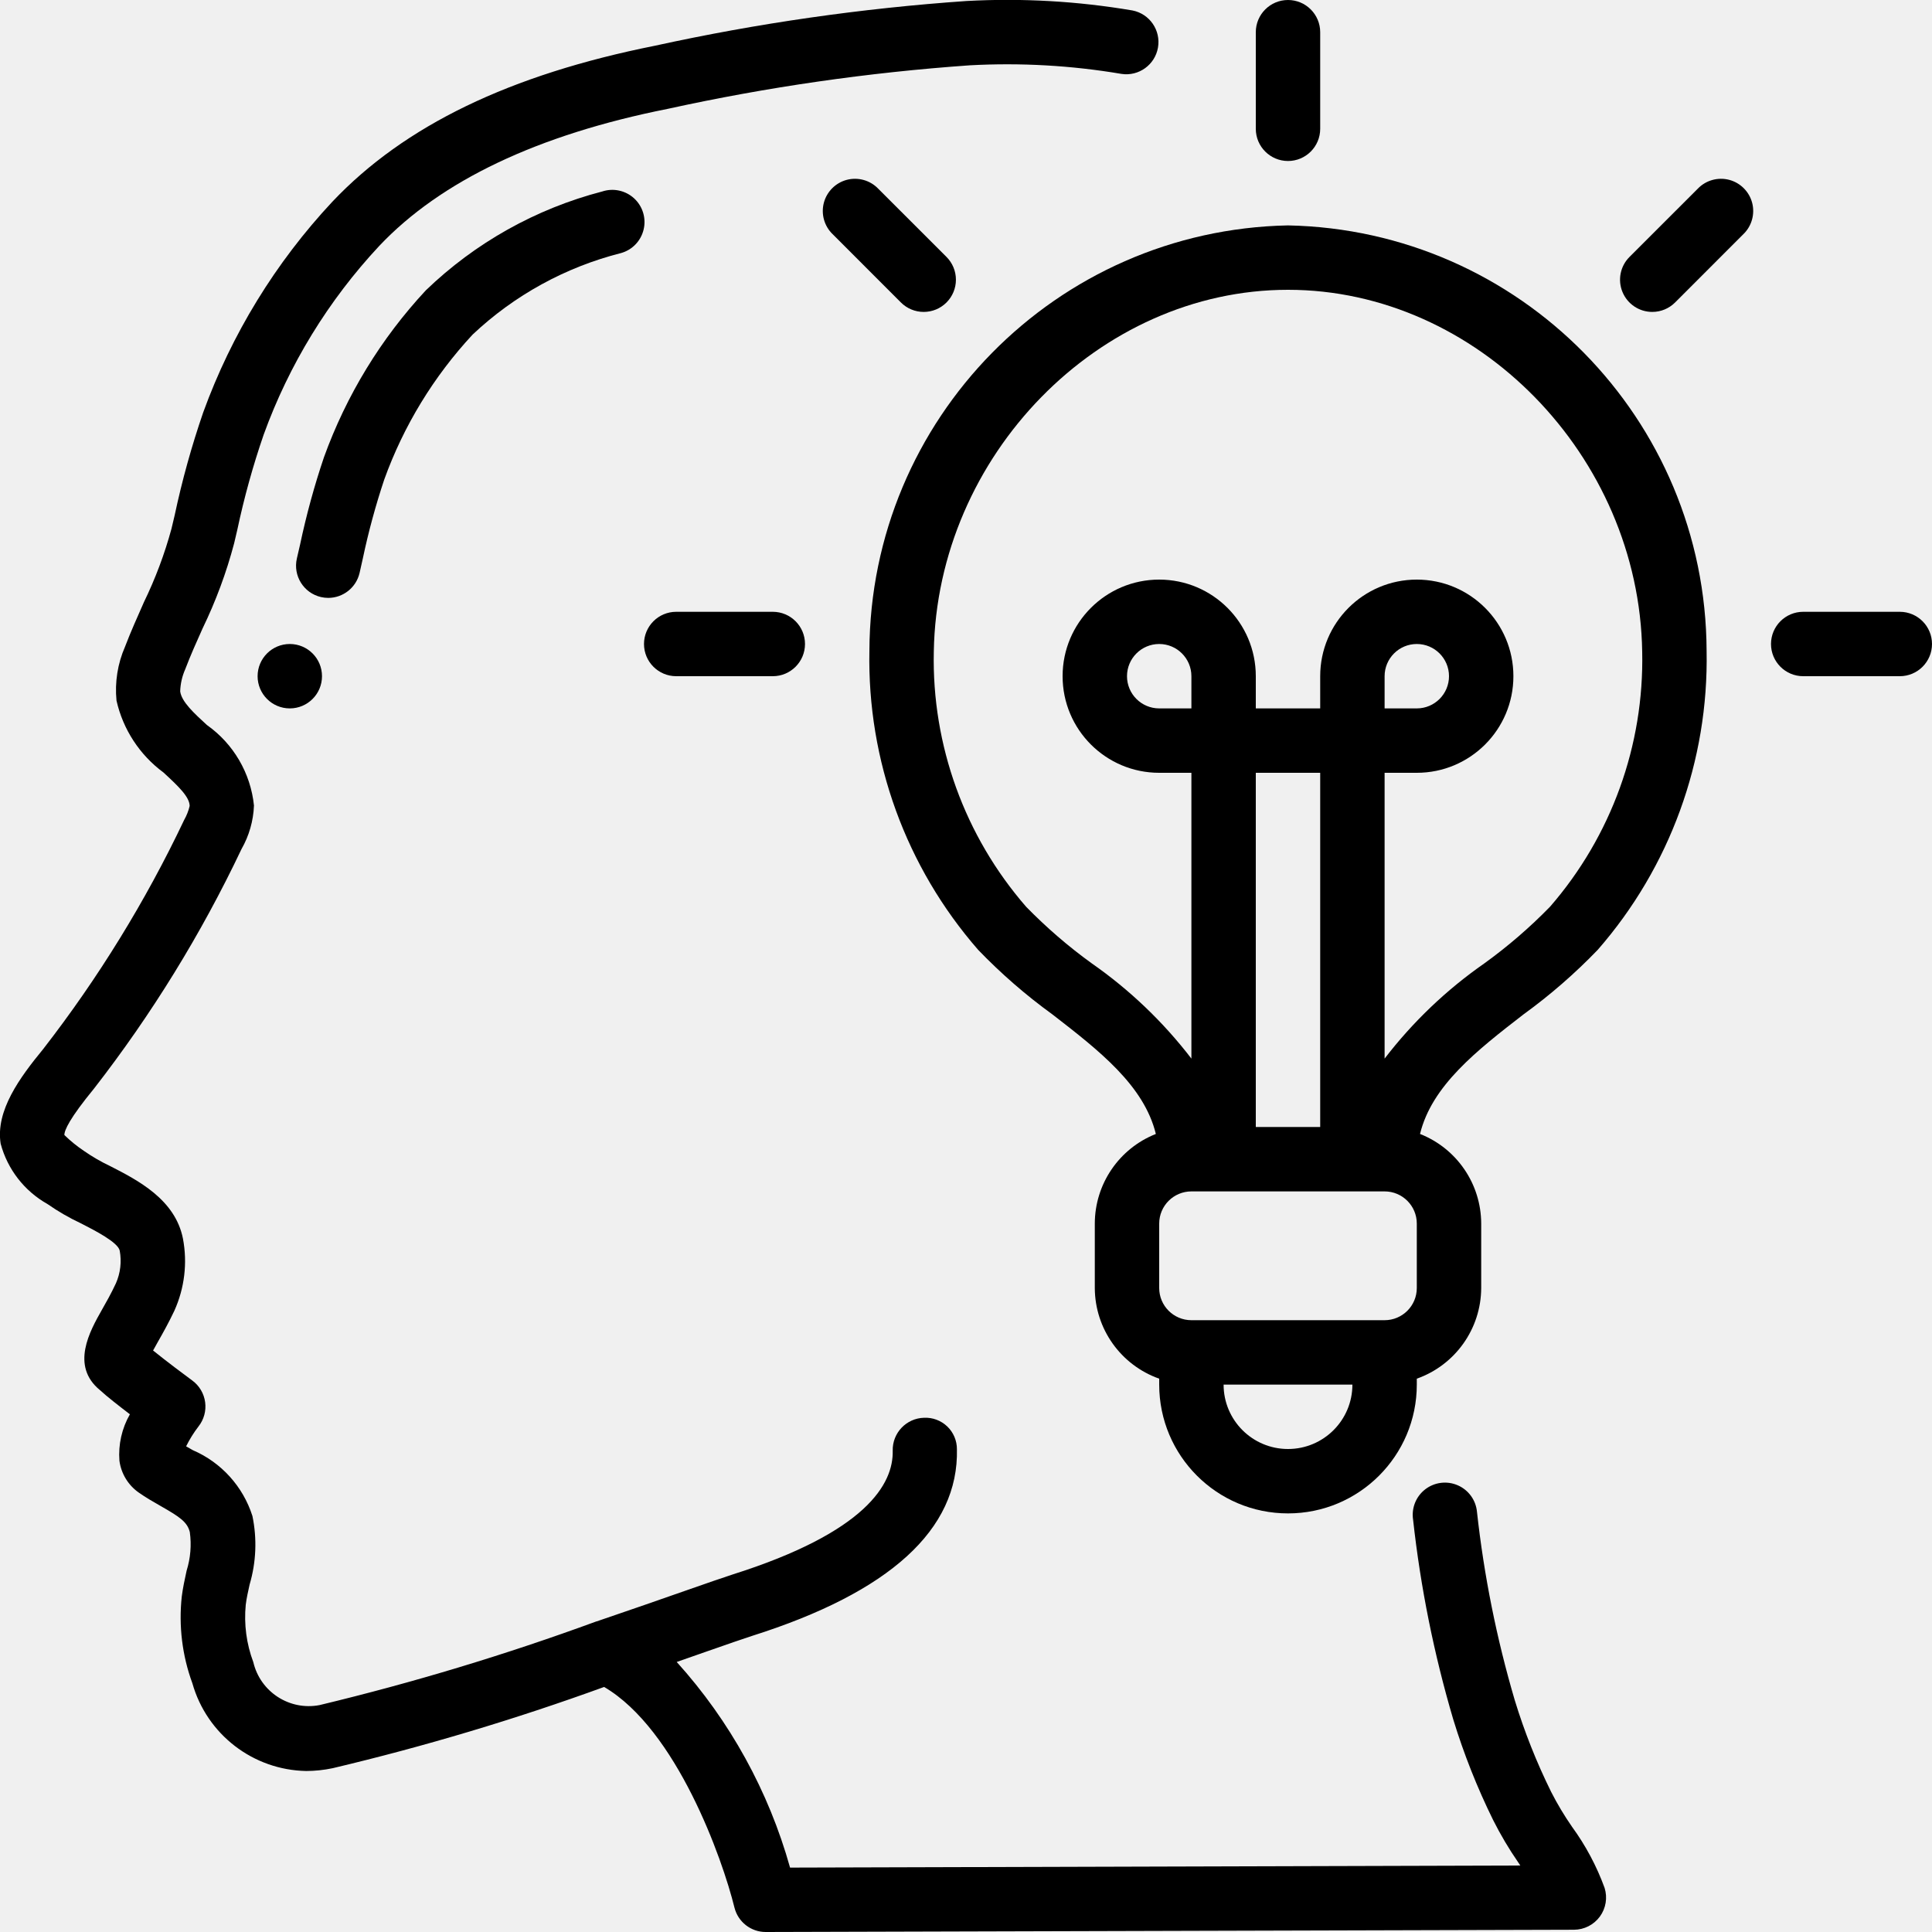
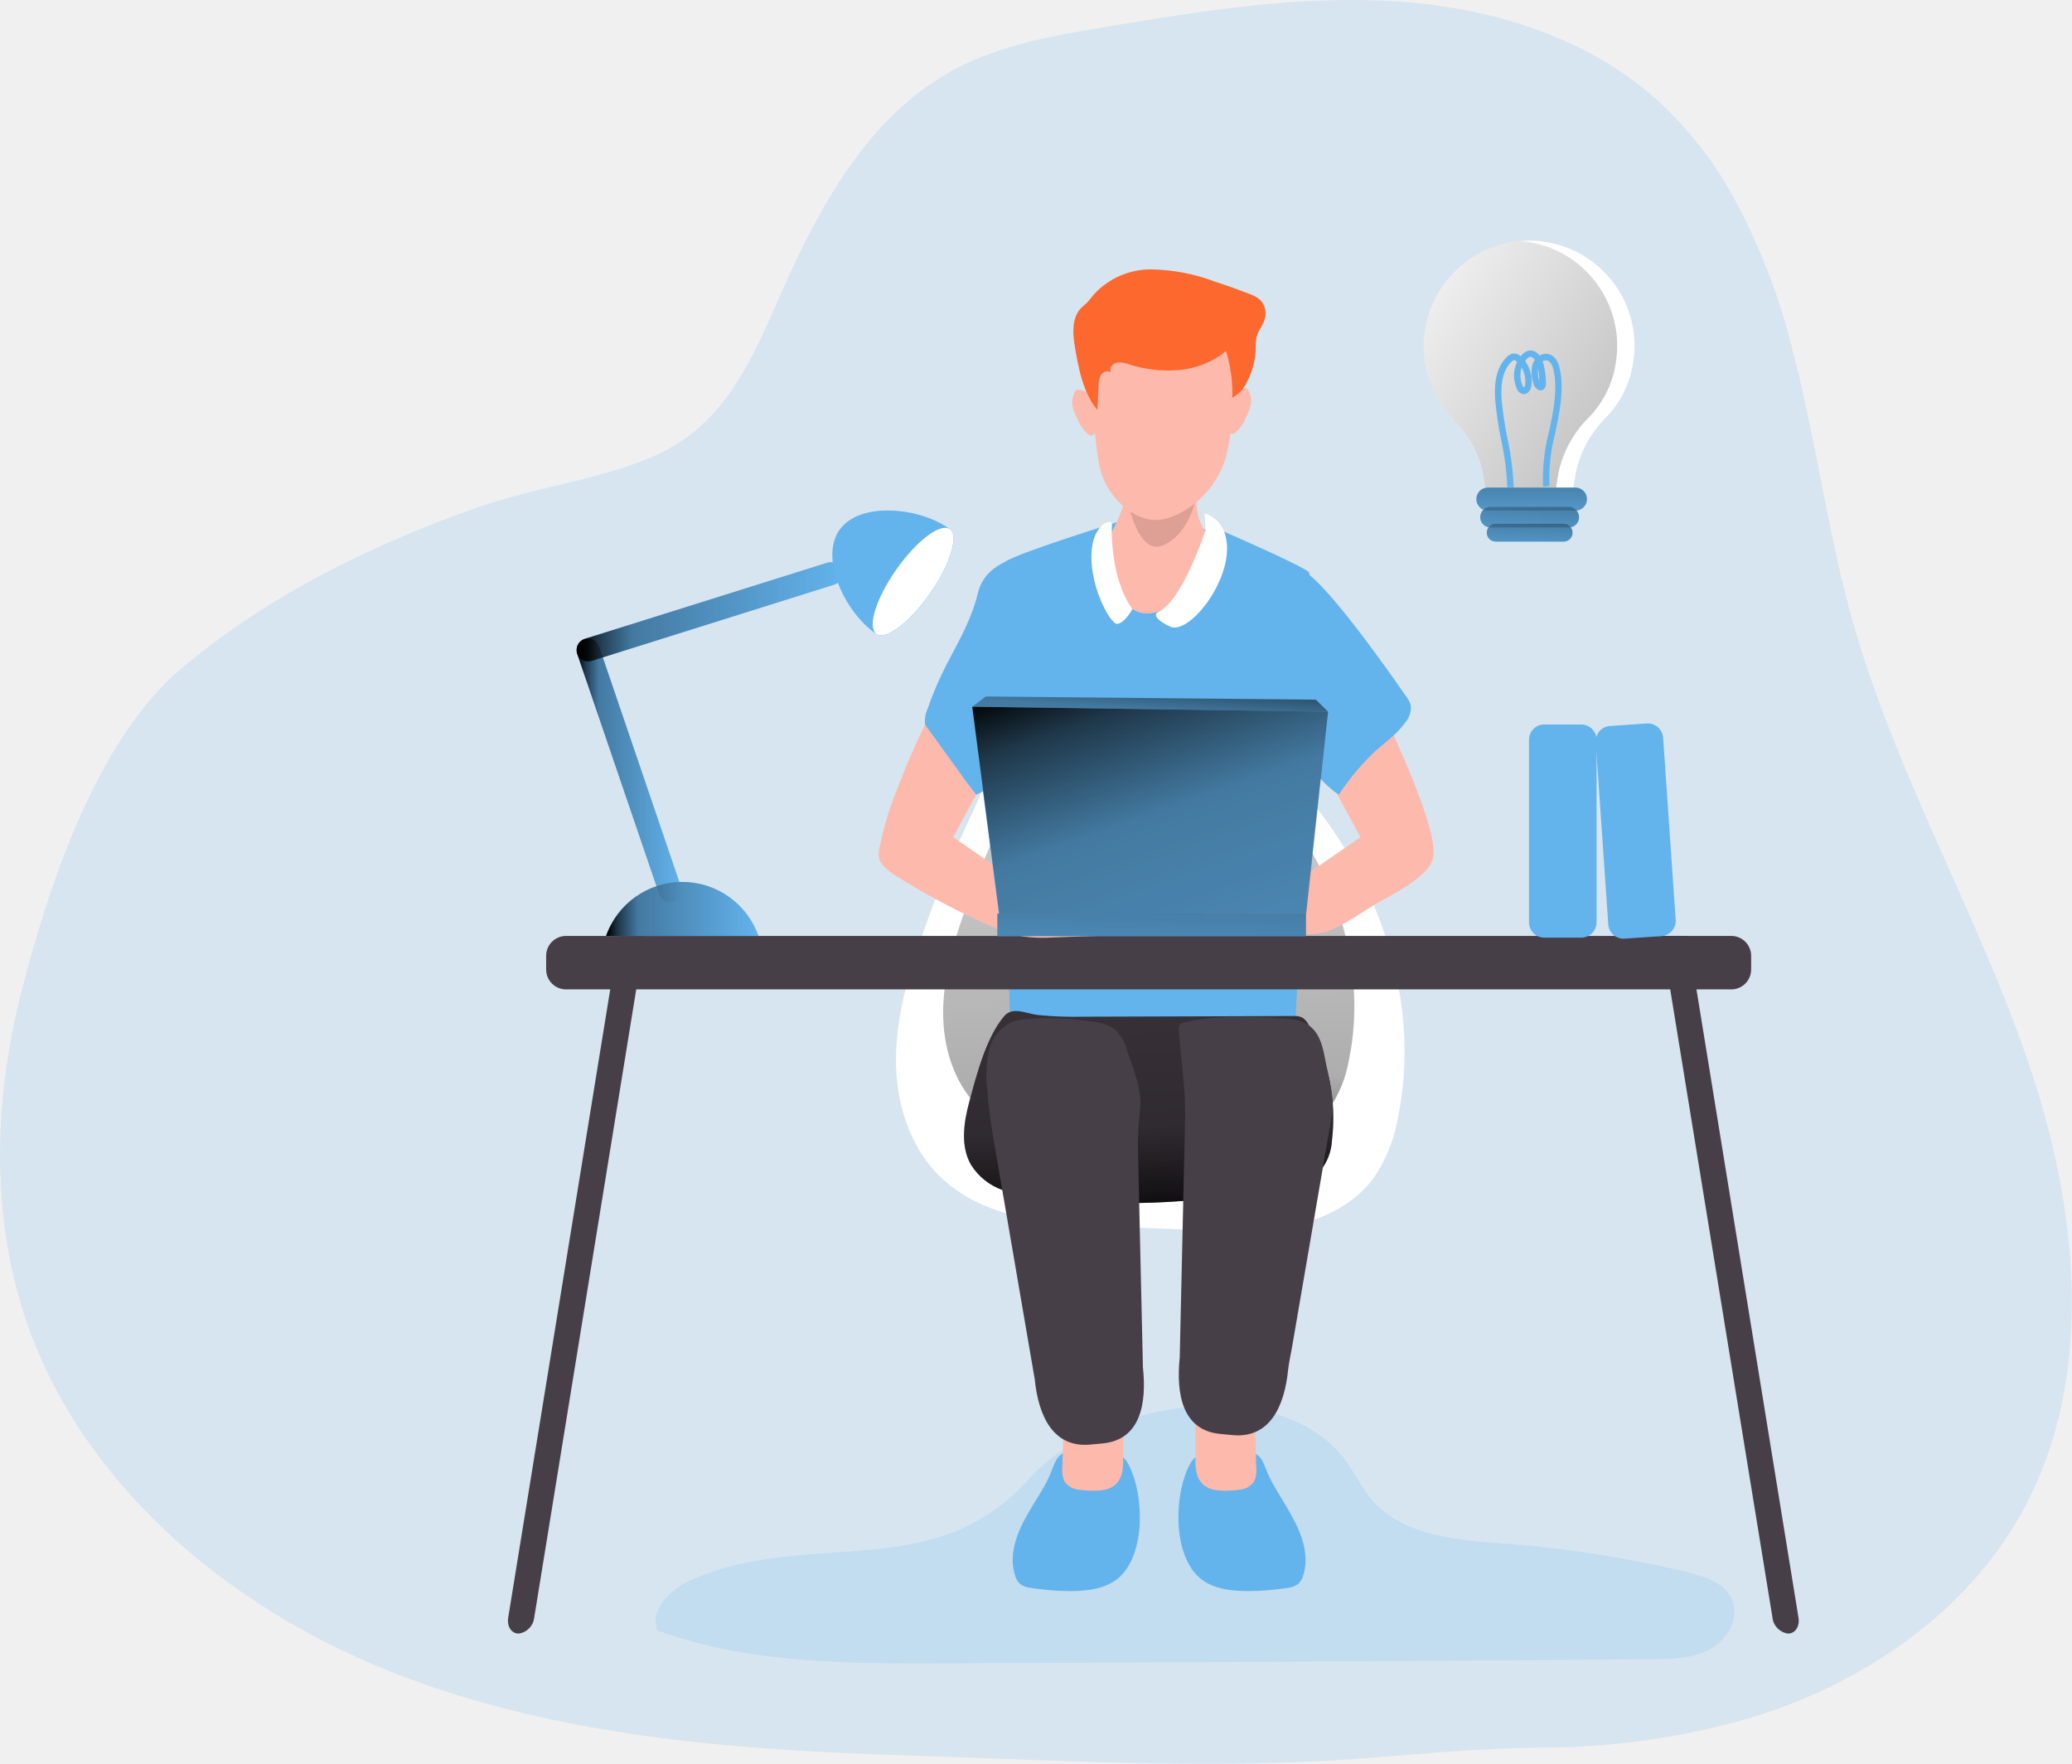
- <svg xmlns="http://www.w3.org/2000/svg" width="512" height="512" viewBox="0 0 60 60" version="1.1">
-   <defs />
-   <g id="Page-1" stroke="none" stroke-width="1" fill="none" fill-rule="evenodd">
-     <g id="010---Idea" transform="translate(-1, -1)" fill="currentColor" fill-rule="nonzero">
-       <path d="M2.472,38.391 C2.801,38.62 3.148,38.821 3.511,38.991 C3.943,39.212 4.667,39.582 4.718,39.841 C4.781,40.183 4.74,40.536 4.6,40.854 C4.451,41.174 4.295,41.449 4.16,41.686 C3.794,42.333 3.181,43.417 4.105,44.172 C4.321,44.372 4.694,44.661 5.034,44.922 C4.784,45.36 4.67,45.862 4.709,46.365 C4.762,46.761 4.977,47.117 5.302,47.348 C5.524,47.505 5.761,47.641 5.995,47.774 C6.586,48.111 6.817,48.268 6.895,48.581 C6.951,48.983 6.916,49.393 6.795,49.781 C6.736,50.048 6.679,50.316 6.645,50.581 C6.546,51.492 6.658,52.414 6.974,53.275 C7.424,54.864 8.86,55.97 10.511,56 C10.787,55.999 11.061,55.97 11.331,55.913 C14.188,55.236 17.003,54.393 19.762,53.39 C22.015,54.712 23.438,58.732 23.809,60.241 C23.92,60.687 24.32,61 24.78,61 L49.88,60.93 C50.198,60.929 50.497,60.777 50.685,60.521 C50.873,60.264 50.927,59.933 50.832,59.63 C50.585,58.952 50.244,58.313 49.819,57.73 C49.579,57.384 49.363,57.023 49.172,56.648 C48.719,55.732 48.342,54.781 48.043,53.804 C47.48,51.892 47.087,49.935 46.869,47.954 C46.836,47.59 46.608,47.274 46.274,47.128 C45.939,46.981 45.552,47.029 45.262,47.252 C44.973,47.475 44.829,47.837 44.885,48.198 C45.116,50.298 45.534,52.372 46.132,54.398 C46.461,55.473 46.876,56.52 47.373,57.528 C47.601,57.981 47.86,58.418 48.148,58.835 L48.215,58.935 L25.536,59 C24.872,56.628 23.667,54.442 22.016,52.614 L22.916,52.299 C23.586,52.065 24.091,51.889 24.35,51.806 C28.634,50.451 30.776,48.5 30.718,46.006 C30.719,45.74 30.61,45.484 30.418,45.3 C30.226,45.116 29.966,45.018 29.7,45.03 C29.148,45.043 28.711,45.501 28.724,46.053 C28.748,47.082 27.905,48.583 23.748,49.898 C23.477,49.985 22.955,50.167 22.262,50.409 C21.519,50.669 20.574,50.999 19.532,51.353 L19.525,51.353 C16.711,52.385 13.839,53.253 10.925,53.953 C9.992,54.133 9.084,53.544 8.867,52.62 C8.653,52.051 8.573,51.441 8.632,50.836 C8.658,50.626 8.706,50.418 8.752,50.209 C8.956,49.517 8.986,48.786 8.839,48.08 C8.547,47.163 7.872,46.417 6.988,46.036 L6.78,45.917 C6.888,45.699 7.017,45.492 7.165,45.299 C7.333,45.086 7.407,44.815 7.371,44.547 C7.335,44.278 7.192,44.036 6.974,43.875 C6.734,43.699 6.168,43.275 5.754,42.941 C5.802,42.854 5.854,42.758 5.904,42.671 C6.061,42.396 6.24,42.076 6.415,41.706 C6.731,41.005 6.825,40.224 6.682,39.468 C6.442,38.248 5.274,37.65 4.421,37.214 C4.134,37.078 3.859,36.919 3.599,36.737 C3.385,36.593 3.184,36.43 2.999,36.249 C2.999,36.098 3.161,35.732 3.923,34.803 C5.714,32.498 7.249,30.006 8.5,27.369 C8.736,26.956 8.869,26.492 8.887,26.016 C8.784,25.011 8.251,24.099 7.426,23.516 C7.021,23.145 6.64,22.795 6.596,22.472 C6.603,22.235 6.656,22.002 6.752,21.785 C6.915,21.356 7.103,20.936 7.292,20.515 C7.702,19.669 8.03,18.786 8.27,17.878 L8.37,17.452 C8.582,16.452 8.855,15.466 9.188,14.5 C9.976,12.324 11.197,10.331 12.776,8.639 C14.689,6.615 17.7,5.183 21.74,4.38 C24.83,3.702 27.966,3.25 31.122,3.028 C32.696,2.943 34.275,3.032 35.829,3.295 C36.366,3.376 36.87,3.012 36.962,2.477 C37.055,1.942 36.704,1.43 36.171,1.325 C34.47,1.036 32.741,0.937 31.018,1.031 C27.764,1.257 24.531,1.721 21.345,2.419 C16.836,3.319 13.559,4.9 11.322,7.264 C9.557,9.152 8.193,11.378 7.311,13.807 C6.951,14.852 6.655,15.919 6.425,17 L6.325,17.422 C6.112,18.206 5.825,18.969 5.47,19.7 C5.27,20.156 5.062,20.612 4.883,21.084 C4.653,21.61 4.562,22.186 4.618,22.757 C4.82,23.652 5.337,24.445 6.076,24.99 C6.565,25.439 6.886,25.755 6.89,26.03 C6.854,26.182 6.796,26.329 6.719,26.465 C5.521,28.989 4.052,31.375 2.339,33.582 C1.616,34.463 0.859,35.49 1.02,36.517 C1.232,37.312 1.755,37.987 2.472,38.391 Z" id="Shape" />
-       <path d="M12.167,18.793 L12.267,18.348 C12.442,17.517 12.665,16.696 12.934,15.89 C13.536,14.221 14.47,12.69 15.678,11.39 C16.974,10.168 18.56,9.297 20.287,8.859 C20.636,8.761 20.904,8.482 20.988,8.129 C21.073,7.777 20.96,7.407 20.694,7.161 C20.427,6.916 20.049,6.833 19.705,6.946 C17.644,7.482 15.757,8.539 14.224,10.017 C12.831,11.514 11.756,13.277 11.061,15.2 C10.761,16.088 10.514,16.992 10.32,17.909 L10.22,18.342 C10.095,18.88 10.43,19.417 10.967,19.542 C11.041,19.559 11.118,19.568 11.194,19.568 C11.659,19.567 12.062,19.246 12.167,18.793 Z" id="Shape" />
-       <circle id="Oval" cx="10" cy="22" r="1" />
-       <path d="M28,21.21 C27.932,24.619 29.136,27.931 31.379,30.5 C32.085,31.233 32.855,31.903 33.679,32.5 C35.142,33.631 36.528,34.712 36.896,36.216 C35.754,36.668 35.002,37.771 35,39 L35,41 C35.005,42.267 35.806,43.394 37,43.816 L37,44 C37,46.209 38.791,48 41,48 C43.209,48 45,46.209 45,44 L45,43.816 C46.194,43.394 46.995,42.267 47,41 L47,39 C46.997,37.77 46.244,36.667 45.1,36.216 C45.467,34.716 46.854,33.631 48.317,32.5 C49.141,31.903 49.911,31.233 50.617,30.5 C52.861,27.932 54.067,24.62 54,21.21 C53.972,14.007 48.201,8.143 41,8 C33.799,8.143 28.028,14.007 28,21.21 Z M38,23 L37,23 C36.448,23 36,22.552 36,22 C36,21.448 36.448,21 37,21 C37.552,21 38,21.448 38,22 L38,23 Z M42,36 L40,36 L40,25 L42,25 L42,36 Z M41,46 C39.895,46 39,45.105 39,44 L43,44 C43,45.105 42.105,46 41,46 Z M45,41 C45,41.552 44.552,42 44,42 L38,42 C37.448,42 37,41.552 37,41 L37,39 C37,38.448 37.448,38 38,38 L44,38 C44.552,38 45,38.448 45,39 L45,41 Z M52,21.241 C52.062,24.145 51.042,26.967 49.137,29.16 C48.51,29.803 47.828,30.391 47.1,30.917 C45.921,31.738 44.875,32.736 44,33.876 L44,25 L45,25 C46.657,25 48,23.657 48,22 C48,20.343 46.657,19 45,19 C43.343,19 42,20.343 42,22 L42,23 L40,23 L40,22 C40,20.343 38.657,19 37,19 C35.343,19 34,20.343 34,22 C34,23.657 35.343,25 37,25 L38,25 L38,33.876 C37.126,32.737 36.082,31.739 34.905,30.918 C34.176,30.392 33.495,29.803 32.867,29.16 C30.96,26.968 29.938,24.145 30,21.241 C30.1,15.147 35.132,10 41,10 C46.868,10 51.905,15.147 52,21.241 Z M44,23 L44,22 C44,21.448 44.448,21 45,21 C45.552,21 46,21.448 46,22 C46,22.552 45.552,23 45,23 L44,23 Z" id="Shape" />
-       <path d="M57,22 L60,22 C60.552,22 61,21.552 61,21 C61,20.448 60.552,20 60,20 L57,20 C56.448,20 56,20.448 56,21 C56,21.552 56.448,22 57,22 Z" id="Shape" />
-       <path d="M52.313,10.687 C52.579,10.687 52.833,10.582 53.021,10.394 L55.142,8.272 C55.402,8.021 55.506,7.649 55.415,7.299 C55.323,6.95 55.05,6.677 54.701,6.585 C54.351,6.494 53.979,6.598 53.728,6.858 L51.606,8.979 C51.319,9.265 51.233,9.695 51.388,10.069 C51.543,10.444 51.908,10.687 52.313,10.687 Z" id="Shape" />
-       <path d="M41,6 C41.552,6 42,5.552 42,5 L42,2 C42,1.448 41.552,1 41,1 C40.448,1 40,1.448 40,2 L40,5 C40,5.552 40.448,6 41,6 Z" id="Shape" />
-       <path d="M30.394,10.394 C30.582,10.206 30.687,9.952 30.687,9.687 C30.687,9.421 30.582,9.167 30.394,8.979 L28.272,6.858 C28.021,6.598 27.649,6.494 27.299,6.585 C26.95,6.677 26.677,6.95 26.585,7.299 C26.494,7.649 26.598,8.021 26.858,8.272 L28.979,10.394 C29.167,10.582 29.421,10.687 29.686,10.687 C29.952,10.687 30.206,10.582 30.394,10.394 Z" id="Shape" />
-       <path d="M22,20 C21.448,20 21,20.448 21,21 C21,21.552 21.448,22 22,22 L25,22 C25.552,22 26,21.552 26,21 C26,20.448 25.552,20 25,20 L22,20 Z" id="Shape" />
-     </g>
-   </g>
+ <svg xmlns="http://www.w3.org/2000/svg" xmlns:xlink="http://www.w3.org/1999/xlink" id="Layer_1" data-name="Layer 1" viewBox="0 0 328.24 279.35">
+   <defs>
+     <linearGradient id="linear-gradient" x1="280.15" y1="288.18" x2="273.39" y2="140.36" gradientUnits="userSpaceOnUse">
+       <stop offset="0.01" />
+       <stop offset="0.08" stop-opacity="0.69" />
+       <stop offset="0.21" stop-opacity="0.32" />
+       <stop offset="1" stop-opacity="0" />
+     </linearGradient>
+     <linearGradient id="linear-gradient-2" x1="279.06" y1="280.52" x2="274.93" y2="200.93" xlink:href="#linear-gradient" />
+     <linearGradient id="linear-gradient-3" x1="182.68" y1="135.68" x2="181.98" y2="167.5" xlink:href="#linear-gradient" />
+     <linearGradient id="linear-gradient-4" x1="192.22" y1="229.35" x2="216.37" y2="229.35" xlink:href="#linear-gradient" />
+     <linearGradient id="linear-gradient-5" x1="187.56" y1="207.42" x2="204.22" y2="207.42" gradientTransform="translate(77.44 -52.13) rotate(18.83)" xlink:href="#linear-gradient" />
+     <linearGradient id="linear-gradient-6" x1="187.56" y1="182.28" x2="229.63" y2="182.28" gradientTransform="translate(445.02 37.91) rotate(107.44)" xlink:href="#linear-gradient" />
+     <linearGradient id="linear-gradient-7" x1="174.95" y1="101.97" x2="219.44" y2="228.67" xlink:href="#linear-gradient" />
+     <linearGradient id="linear-gradient-8" x1="182.79" y1="103.23" x2="179.97" y2="147.43" xlink:href="#linear-gradient" />
+     <linearGradient id="linear-gradient-9" x1="385.61" y1="175.51" x2="310.53" y2="126.32" gradientUnits="userSpaceOnUse">
+       <stop offset="0.01" />
+       <stop offset="0.13" stop-opacity="0.69" />
+       <stop offset="0.25" stop-opacity="0.32" />
+       <stop offset="1" stop-opacity="0" />
+     </linearGradient>
+     <linearGradient id="linear-gradient-10" x1="242.66" y1="72.05" x2="242.61" y2="85.81" xlink:href="#linear-gradient-9" />
+     <linearGradient id="linear-gradient-11" x1="242.73" y1="75.41" x2="241.86" y2="89.41" xlink:href="#linear-gradient-9" />
+     <linearGradient id="linear-gradient-12" x1="242.54" y1="79.21" x2="242.07" y2="90.43" xlink:href="#linear-gradient-9" />
+   </defs>
+   <path d="M370.47,116a59.57,59.57,0,0,0-12-15c-11.3-10-26.61-14.54-41.68-15.43s-30.11,1.56-45,4C263.47,91,255,92.38,247.52,96.33c-12.09,6.42-19.54,18.44-25.26,30.43s-9.34,25.29-22.73,31c-8.43,3.61-18.41,4.79-27.19,7.84-17,5.92-33.51,14-47.38,25.65-13.46,11.3-21.12,34.63-25.36,51.24s-4.91,34.58.4,51c8.55,26.41,31.8,46.09,57.55,56.45s54,12.58,81.72,13.47c24,.77,49.06,2.31,73,.47,9.42-.72,18.12-1.57,27.75-1.68a119.1,119.1,0,0,0,33.78-4.81C391.33,352,407.59,341,416.48,325c12-21.7,8.89-48.8.74-72.24s-20.84-45.23-27.56-69.12c-4.05-14.42-5.86-29.39-9.76-43.86A99.73,99.73,0,0,0,370.47,116Z" transform="translate(-96.21 -85.39)" fill="#63b3ed" opacity="0.18" style="isolation:isolate" />
+   <path d="M205.82,335.59c-3.3,1.43-6.78,4.7-5.46,8.05,14.48,5.27,30.27,5.27,45.68,5.2,37.35-.17,74.7-.33,112-.67,3.11,0,6.36-.09,9.09-1.58s4.69-4.89,3.5-7.76c-1.12-2.68-4.3-3.74-7.13-4.42a179.54,179.54,0,0,0-28.43-4.48c-7.78-.6-16.57-1.13-21.62-7.08-1.91-2.25-3.05-5.08-5-7.28-11.67-13.15-39.12-7.29-49.08,3.91C244.2,336.58,224.72,327.38,205.82,335.59Z" transform="translate(-96.21 -85.39)" fill="#63b3ed" opacity="0.18" style="isolation:isolate" />
+   <path d="M242.33,233.41c-2.22,6.35-4.14,12.92-4.18,19.65s2,13.7,6.75,18.46c6.95,7,17.77,7.77,27.6,8.16l13,.52c5.11.2,10.27.4,15.28-.62s9.91-3.43,13-7.53a24.28,24.28,0,0,0,3.9-9.69c3.52-17.09-2.19-35.3-12.92-49.06a46,46,0,0,0-11.26-10.7c-7.22-4.59-28.71-11.47-35.77-3.78-3.21,3.49-5.24,10.56-7.27,14.84A200.61,200.61,0,0,0,242.33,233.41Z" transform="translate(-96.21 -85.39)" fill="#fff" />
+   <path d="M249,229.77c-1.8,5.14-3.35,10.45-3.38,15.9s1.62,11.08,5.46,14.93c5.62,5.63,14.38,6.28,22.32,6.6l10.53.42a51.5,51.5,0,0,0,12.35-.51c4.05-.83,8-2.77,10.48-6.09a19.42,19.42,0,0,0,3.16-7.83c2.85-13.83-1.77-28.55-10.45-39.68a37.1,37.1,0,0,0-9.11-8.66c-5.84-3.71-23.22-9.27-28.93-3.06-2.59,2.83-4.24,8.55-5.87,12A161.77,161.77,0,0,0,249,229.77Z" transform="translate(-96.21 -85.39)" fill="url(#linear-gradient)" />
+   <path d="M261.57,320.93c-1,1.74-2.11,3.41-3.06,5.16-1.45,2.72-2.45,5.93-1.49,8.85a2.82,2.82,0,0,0,.79,1.33,3.52,3.52,0,0,0,1.73.63,41.61,41.61,0,0,0,6.11.5c2.8,0,5.82-.33,7.9-2.21,4.17-3.79,3.89-13.12,1.5-17.7a3.17,3.17,0,0,0-2.9-2,20.87,20.87,0,0,0-5.74-.31c-2.15.24-2.72.76-3.47,2.81A20.46,20.46,0,0,1,261.57,320.93Z" transform="translate(-96.21 -85.39)" fill="#63b3ed" />
+   <path d="M267.06,321.33a9.78,9.78,0,0,0,1.52.15c1.56.07,3.33.06,4.44-1.05s1.13-2.74,1.13-4.25v-5.86c0-3.87-3.62-3.34-6.46-2.86a4.12,4.12,0,0,0-1.84.69c-1,.79-1.11,2.23-1.15,3.49l-.2,6.17a4.19,4.19,0,0,0,.32,2.17A3,3,0,0,0,267.06,321.33Z" transform="translate(-96.21 -85.39)" fill="#fdbaac" />
+   <path d="M298.16,320.93c1,1.74,2.11,3.41,3,5.16,1.46,2.72,2.46,5.93,1.49,8.85a2.82,2.82,0,0,1-.79,1.33,3.45,3.45,0,0,1-1.73.63,41.59,41.59,0,0,1-6.1.5c-2.8,0-5.83-.33-7.9-2.21-4.18-3.79-3.9-13.12-1.51-17.7a3.94,3.94,0,0,1,.82-1.16,4.05,4.05,0,0,1,2.08-.82,20.94,20.94,0,0,1,5.75-.31c2.14.24,2.71.76,3.46,2.81A19.47,19.47,0,0,0,298.16,320.93Z" transform="translate(-96.21 -85.39)" fill="#63b3ed" />
+   <path d="M292.67,321.33a9.9,9.9,0,0,1-1.52.15c-1.57.07-3.33.06-4.44-1.05s-1.14-2.74-1.14-4.25v-5.86c0-3.87,3.63-3.34,6.46-2.86a4.11,4.11,0,0,1,1.85.69c1,.79,1.1,2.23,1.14,3.49l.2,6.17a4.19,4.19,0,0,1-.31,2.17A3,3,0,0,1,292.67,321.33Z" transform="translate(-96.21 -85.39)" fill="#fdbaac" />
+   <path d="M289.91,169.51s12.2,5.28,13.63,6.48c1.28,1.07-2.19,74.31-2.46,77.89s-19.79,4.15-28.23,2.54a91.68,91.68,0,0,1-16.46-5s-2.67-75.65-1-77,17.8-6.34,17.8-6.34Z" transform="translate(-96.21 -85.39)" fill="#63b3ed" />
+   <path d="M249.78,259.84c-.91,3.34-1.46,7.1.28,10.08a9.72,9.72,0,0,0,4.93,3.94,24.77,24.77,0,0,0,6.27,1.33,117.59,117.59,0,0,0,39.23-2.13,9.35,9.35,0,0,0,4.85-2.19,8.35,8.35,0,0,0,1.88-4.9,29.63,29.63,0,0,0-3.75-18.33,2.66,2.66,0,0,0-1-1.1,2.69,2.69,0,0,0-1.32-.22l-33.29.11a58.27,58.27,0,0,1-7.24-.27c-1.87-.22-4-1.41-5.34.19C252.43,249.69,250.9,255.68,249.78,259.84Z" transform="translate(-96.21 -85.39)" fill="#473f47" />
+   <path d="M249.78,259.84c-.91,3.34-1.46,7.1.28,10.08a9.72,9.72,0,0,0,4.93,3.94,24.77,24.77,0,0,0,6.27,1.33,117.59,117.59,0,0,0,39.23-2.13,9.35,9.35,0,0,0,4.85-2.19,8.35,8.35,0,0,0,1.88-4.9,29.63,29.63,0,0,0-3.75-18.33,2.66,2.66,0,0,0-1-1.1,2.69,2.69,0,0,0-1.32-.22l-33.29.11a58.27,58.27,0,0,1-7.24-.27c-1.87-.22-4-1.41-5.34.19C252.43,249.69,250.9,255.68,249.78,259.84Z" transform="translate(-96.21 -85.39)" fill="url(#linear-gradient-2)" />
+   <path d="M289.45,312.5l1.95.19c5.9.59,8.28-4.44,8.87-10.34.14-1.23.43-2.47.64-3.69L304.8,276l1.8-10.5c.18-1.06.37-2.11.54-3.17.52-3.08-.41-6.05-1-9.14-.35-1.87-.8-3.88-2.24-5.12s-3.43-1.35-5.29-1.44c-4.94-.22-9.95-.45-14.76.7a1.26,1.26,0,0,0-.77.4,1.29,1.29,0,0,0-.13.83c.35,4.7,1.1,9.36,1,14.06l-.85,37.76C282.5,306.25,283.55,311.91,289.45,312.5Z" transform="translate(-96.21 -85.39)" fill="#473f47" />
+   <path d="M271,314l-2,.19c-5.89.59-8.28-4.44-8.87-10.34l-6.35-37c-.51-2.94-.94-5.77-1.16-8.76a19.91,19.91,0,0,1,.2-6.07,6.7,6.7,0,0,1,3.54-4.69,8.91,8.91,0,0,1,3-.58,45,45,0,0,1,10.11.48,7,7,0,0,1,3.35,1.19,7.27,7.27,0,0,1,2,3.51c1,2.88,2.29,6.06,2,9.14a46.74,46.74,0,0,0-.34,5.93l.29,13.1.49,21.43a2.17,2.17,0,0,0,0,.36C277.91,307.72,276.86,313.38,271,314Z" transform="translate(-96.21 -85.39)" fill="#473f47" />
+   <path d="M373.62,236.78v2.16a3.15,3.15,0,0,1-3.15,3.16H185.88a3.15,3.15,0,0,1-3.15-3.16v-2.16a3.15,3.15,0,0,1,3.15-3.15H370.47A3.15,3.15,0,0,1,373.62,236.78Z" transform="translate(-96.21 -85.39)" fill="#473f47" />
+   <path d="M316.2,200.15s7.92,16.5,7.07,21c-.59,3.17-6.66,5.95-9.06,7.39s-4.81,3.21-7.3,4.19-5.33.6-7.86.52l-13-.42c-.62,0-1.45-.23-1.45-.86,0-.37.32-.66.63-.87a7,7,0,0,1,3.28-1.22,33.52,33.52,0,0,0,8.26-1.58L311.73,218l-3.61-6.69Z" transform="translate(-96.21 -85.39)" fill="#fdbaac" />
+   <path d="M256.1,174.06c-2.6,1.13-4.38,2.69-5,5.36-1,4.13-3.05,7.59-5,11.34a54.65,54.65,0,0,0-3,7.05,4.42,4.42,0,0,0-.34,2.34,4.66,4.66,0,0,0,.86,1.65q3.47,4.84,7.22,9.47a27.53,27.53,0,0,0,4.31-2.49c.53-.84.32-2.86.4-3.84q.22-3,.4-6.07Z" transform="translate(-96.21 -85.39)" fill="#63b3ed" />
+   <path d="M285.46,160.33a10.34,10.34,0,0,1,.19,1.44c.13,1.94-.07,3.93.51,5.78a8.93,8.93,0,0,0,.9,1.9c1.39,2.2-.33,5.79-1.55,7.79-1.55,2.53-4,5-7.11,5.3-3.91.35-5.61-4-6.33-7.09-.42-1.78-.78-3.06-.11-4.82s1.71-3.44,2.24-5.3a37.1,37.1,0,0,0,.76-6.51,4,4,0,0,1,.45-1.67,3,3,0,0,1,2-1.28,8.31,8.31,0,0,1,2.39-.07,7.45,7.45,0,0,1,3.53.88A5.48,5.48,0,0,1,285.46,160.33Z" transform="translate(-96.21 -85.39)" fill="#fdbaac" />
+   <path d="M274.61,163.62s1.59,9.95,5.82,8.16,5.26-7.5,5.26-7.5Z" transform="translate(-96.21 -85.39)" fill="#dea095" />
+   <path d="M287.18,169.38s-3.74,11.52-7.68,13.06c0,0-1.05.69,2.05,2.19s10.54-8.07,8.78-14.43a4.88,4.88,0,0,0-3.27-3.49Z" transform="translate(-96.21 -85.39)" fill="#fff" />
+   <path d="M272.37,168.26s-.57,8.28,3.23,13.61c0,0-1.21,2.22-2.39,2.33s-4.75-6.69-4-12.09C269.56,169,271.7,167.48,272.37,168.26Z" transform="translate(-96.21 -85.39)" fill="#fff" />
+   <path d="M311,210.42" transform="translate(-96.21 -85.39)" fill="none" stroke="#000" stroke-miterlimit="10" stroke-width="0.34" />
+   <path d="M269.08,141.42s.2,15.39,1.75,19.4,5.4,7.23,8.92,6.91,8.56-3.74,10.44-9.24,1.88-18.55,1.13-20.26-4.79-6.95-14.11-5.25C270.8,134.15,268.87,139.07,269.08,141.42Z" transform="translate(-96.21 -85.39)" fill="#fdbaac" />
+   <path d="M316.5,192.17c1.3,1.84,2.22,3.17,2.44,3.48a4.22,4.22,0,0,1,.75,1.42,3.47,3.47,0,0,1-.79,2.66c-1.39,2-3.44,3.36-5.23,5a41.63,41.63,0,0,0-5.39,6.55,19,19,0,0,1-3.3-3,6.7,6.7,0,0,1-2.6-6.18l-.18-12.9-.1-6.45c0-1.11-1.43-6.13-.74-7C303,173.7,312,185.89,316.5,192.17Z" transform="translate(-96.21 -85.39)" fill="#63b3ed" />
+   <path d="M267.13,147.12a.6.6,0,0,0-.35,0,.74.74,0,0,0-.26.29,3.52,3.52,0,0,0-.39,2.38,7.92,7.92,0,0,0,.76,1.92,5.57,5.57,0,0,0,1.76,2.5.82.82,0,0,0,.56.15.7.7,0,0,0,.38-.2,3.22,3.22,0,0,0,.76-2.2,4.62,4.62,0,0,0-.58-3.26A3.6,3.6,0,0,0,267.13,147.12Z" transform="translate(-96.21 -85.39)" fill="#fdbaac" />
+   <path d="M293.36,146.87a.83.83,0,0,1,.35,0,.81.81,0,0,1,.26.29,3.61,3.61,0,0,1,.39,2.39,9.25,9.25,0,0,1-.76,1.92,5.56,5.56,0,0,1-1.76,2.49.84.84,0,0,1-.57.16.79.79,0,0,1-.37-.2,3.24,3.24,0,0,1-.76-2.2,4.55,4.55,0,0,1,.58-3.26A3.6,3.6,0,0,1,293.36,146.87Z" transform="translate(-96.21 -85.39)" fill="#fdbaac" />
+   <path d="M266.44,140c-.32-2-.39-4.31,1-5.78.29-.31.64-.56.94-.86s.76-.91,1.15-1.37a12.23,12.23,0,0,1,9.14-3.93,30,30,0,0,1,10,1.93q2.7.88,5.36,1.91a5.23,5.23,0,0,1,1.87,1.05,3.1,3.1,0,0,1,.59,3.2c-.3.85-.92,1.57-1.17,2.43a8,8,0,0,0-.18,2.07,12.11,12.11,0,0,1-1.42,5.29,5.32,5.32,0,0,1-2.29,2.44,22.48,22.48,0,0,0-1-7.38,13.79,13.79,0,0,1-7.41,3,20.36,20.36,0,0,1-8-.91,3.55,3.55,0,0,0-2-.24c-.65.18-1.17,1-.8,1.54a1.14,1.14,0,0,0-1.58.36,3.38,3.38,0,0,0-.41,1.75l-.17,3.82C267.77,147.63,267,143.49,266.44,140Z" transform="translate(-96.21 -85.39)" fill="#fc682d" />
+   <path d="M242.74,200.15c-1.64,3.41-3.15,6.9-4.49,10.44a47.24,47.24,0,0,0-2.38,7.58c-.21,1-.7,2.37-.33,3.38.57,1.55,2.92,2.76,4.24,3.56a106.59,106.59,0,0,0,13.11,6.83,22.16,22.16,0,0,0,5.52,1.8,24.35,24.35,0,0,0,4.52.13l8.68-.3c.79,0,1.82-.27,1.89-1.06,0-.55-.47-1-.94-1.29a18.52,18.52,0,0,0-5-2.21c-1.73-.47-3.87-.15-5.5-.73-1.84-.65-3.89-2.71-5.52-3.84L247.21,218l3.61-6.69Z" transform="translate(-96.21 -85.39)" fill="#fdbaac" />
+   <polygon points="206.89 144.72 158.24 144.72 153.97 111.94 210.34 112.72 206.89 144.72" fill="#63b3ed" />
+   <path d="M198.4,233.63,197,242.1l-16.16,99.5a2.86,2.86,0,0,1-2.47,2.53c-1.14,0-1.88-1.14-1.65-2.53l16.16-99.5,1.37-8.47Z" transform="translate(-96.21 -85.39)" fill="#473f47" />
+   <path d="M359.43,233.63l1.37,8.47L377,341.6a2.86,2.86,0,0,0,2.47,2.53c1.14,0,1.88-1.14,1.65-2.53l-16.16-99.5-1.37-8.47Z" transform="translate(-96.21 -85.39)" fill="#473f47" />
+   <rect x="158" y="144.71" width="48.89" height="3.57" fill="#63b3ed" />
+   <rect x="158" y="144.71" width="48.89" height="3.57" fill="url(#linear-gradient-3)" />
+   <path d="M261.9,303.16a4,4,0,0,0-1.26,4.58,5.3,5.3,0,0,0,2.84,2.21,25.92,25.92,0,0,0,12.63,2,2.13,2.13,0,0,0,1-.27,2,2,0,0,0,.67-1,10.43,10.43,0,0,0,.58-5,4.71,4.71,0,0,0-1.41-3,5.87,5.87,0,0,0-3.25-1C269.55,301.17,265.37,300.18,261.9,303.16Z" transform="translate(-96.21 -85.39)" fill="none" />
+   <path d="M216.37,233.63H192.22a12.8,12.8,0,0,1,24.15,0Z" transform="translate(-96.21 -85.39)" fill="#63b3ed" />
+   <rect x="194.06" y="185.45" width="3.66" height="43.92" rx="1.83" transform="translate(-152.68 -11.06) rotate(-18.83)" fill="#63b3ed" />
+   <rect x="206.76" y="160.32" width="3.66" height="43.92" rx="1.83" transform="translate(1.01 350.53) rotate(-107.44)" fill="#63b3ed" />
+   <path d="M216.37,233.63H192.22a12.8,12.8,0,0,1,24.15,0Z" transform="translate(-96.21 -85.39)" fill="url(#linear-gradient-4)" />
+   <rect x="194.06" y="185.45" width="3.66" height="43.92" rx="1.83" transform="translate(-152.68 -11.06) rotate(-18.83)" fill="url(#linear-gradient-5)" />
+   <rect x="206.76" y="160.32" width="3.66" height="43.92" rx="1.83" transform="translate(1.01 350.53) rotate(-107.44)" fill="url(#linear-gradient-6)" />
+   <path d="M243.54,179.38c-3.1,4.44-6.77,7.28-8.34,6.51h0a1.37,1.37,0,0,1-.2-.13l-.21-.13c-4.58-3.21-8.81-11.7-5.6-16.29s12.64-3.54,17.22-.33l.2.15a1.33,1.33,0,0,1,.19.14h0C248.06,170.51,246.65,174.93,243.54,179.38Z" transform="translate(-96.21 -85.39)" fill="#63b3ed" />
+   <path d="M243.54,179.38c-3.1,4.44-6.77,7.28-8.34,6.51h0l-.14-.08a.13.13,0,0,1-.06-.05c-1.39-1.11,0-5.6,3.18-10.13s6.91-7.39,8.43-6.47l.07,0,.12.1h0C248.06,170.51,246.65,174.93,243.54,179.38Z" transform="translate(-96.21 -85.39)" fill="#63b3ed" />
+   <path d="M243.54,179.38c-3.1,4.44-6.77,7.28-8.34,6.51h0l-.14-.08a.13.13,0,0,1-.06-.05c-1.39-1.11,0-5.6,3.18-10.13s6.91-7.39,8.43-6.47l.07,0,.12.1h0C248.06,170.51,246.65,174.93,243.54,179.38Z" transform="translate(-96.21 -85.39)" fill="#fff" />
+   <rect x="242.22" y="114.75" width="10.7" height="33.76" rx="2.42" fill="#63b3ed" />
+   <rect x="349.98" y="200.15" width="10.7" height="33.76" rx="2.42" transform="translate(-110.28 -60.47) rotate(-3.94)" fill="#63b3ed" />
+   <polygon points="206.94 144.72 158.29 144.72 154.02 111.94 210.39 112.72 206.94 144.72" fill="url(#linear-gradient-7)" />
+   <polygon points="156.15 110.32 154.02 111.94 210.39 112.72 208.45 110.82 156.15 110.32" fill="url(#linear-gradient-8)" />
+   <path d="M355.05,141.76a15.82,15.82,0,0,1-4.38,9.71,17.56,17.56,0,0,0-4.69,8.18c-.22.95-.34,1.93-.51,3h-14c-.1-.71-.17-1.42-.31-2.11a16.24,16.24,0,0,0-4.11-8,19.91,19.91,0,0,1-4.29-6.58,16.79,16.79,0,0,1,13-22.24c.45-.07.89-.12,1.32-.16a16.69,16.69,0,0,1,18,18.21Z" transform="translate(-96.21 -85.39)" fill="#fff" style="isolation:isolate" />
+   <path d="M352.31,141.76a15.76,15.76,0,0,1-4.37,9.71,17.58,17.58,0,0,0-4.7,8.18c-.22.95-.33,1.93-.51,3H331.48c-.1-.71-.17-1.42-.31-2.11a16.24,16.24,0,0,0-4.11-8,19.91,19.91,0,0,1-4.29-6.58,16.79,16.79,0,0,1,13-22.24c.45-.07.89-.12,1.32-.16a16.68,16.68,0,0,1,15.24,18.21Z" transform="translate(-96.21 -85.39)" fill="url(#linear-gradient-9)" />
+   <rect x="233.88" y="77.23" width="17.52" height="3.65" rx="1.82" fill="#63b3ed" />
+   <rect x="234.49" y="80.29" width="15.66" height="3.26" rx="1.63" fill="#63b3ed" />
+   <rect x="235.53" y="82.96" width="13.59" height="2.83" rx="1.41" fill="#63b3ed" />
+   <rect x="233.88" y="77.23" width="17.52" height="3.65" rx="1.82" fill="url(#linear-gradient-10)" />
+   <rect x="234.49" y="80.29" width="15.66" height="3.26" rx="1.63" fill="url(#linear-gradient-11)" />
+   <rect x="235.53" y="82.96" width="13.59" height="2.83" rx="1.41" fill="url(#linear-gradient-12)" />
+   <path d="M335,162.57a43.19,43.19,0,0,0-1-7.6,56.54,56.54,0,0,1-.93-6.28c-.22-3.19.41-5.42,1.93-6.82a1.58,1.58,0,0,1,1-.49,1.56,1.56,0,0,1,1.11.45c.05-.06.09-.12.14-.17a2.12,2.12,0,0,1,1-.7,1.5,1.5,0,0,1,1.2.16,2.06,2.06,0,0,1,.65.6,1.88,1.88,0,0,1,1.43-.25c.91.23,1.54,1.09,1.81,2.48.65,3.34-.06,6.71-.75,10a28.73,28.73,0,0,0-.93,8.42l-1,.09a29.38,29.38,0,0,1,.95-8.71c.7-3.31,1.36-6.43.75-9.57-.11-.56-.39-1.53-1.07-1.7a.94.94,0,0,0-.7.15,3.74,3.74,0,0,1,.17.54,12.44,12.44,0,0,1,.35,3,1.12,1.12,0,0,1-.33.86.78.78,0,0,1-.77.16,1.52,1.52,0,0,1-.88-1.09,5.52,5.52,0,0,1-.17-2.89,2.55,2.55,0,0,1,.4-.81,1.29,1.29,0,0,0-.42-.42.5.5,0,0,0-.41-.06,1.1,1.1,0,0,0-.51.39c-.08.09-.14.18-.21.27a5.37,5.37,0,0,1,1,3.89c-.1.69-.51,1.35-1.23,1.35a1.29,1.29,0,0,1-1.09-.89,5,5,0,0,1,.07-4.24l-.05,0c-.24-.23-.39-.28-.45-.27a.79.79,0,0,0-.36.22c-1.27,1.17-1.81,3.2-1.61,6a57.87,57.87,0,0,0,.91,6.16,43.81,43.81,0,0,1,1,7.78Zm2.28-19a4,4,0,0,0,.13,2.9.83.83,0,0,0,.22.31.82.82,0,0,0,.2-.48A4.41,4.41,0,0,0,337.27,143.61Zm2.57.1a5.35,5.35,0,0,0,.23,2.15v0A11.44,11.44,0,0,0,339.84,143.71Z" transform="translate(-96.21 -85.39)" fill="#63b3ed" />
</svg>
